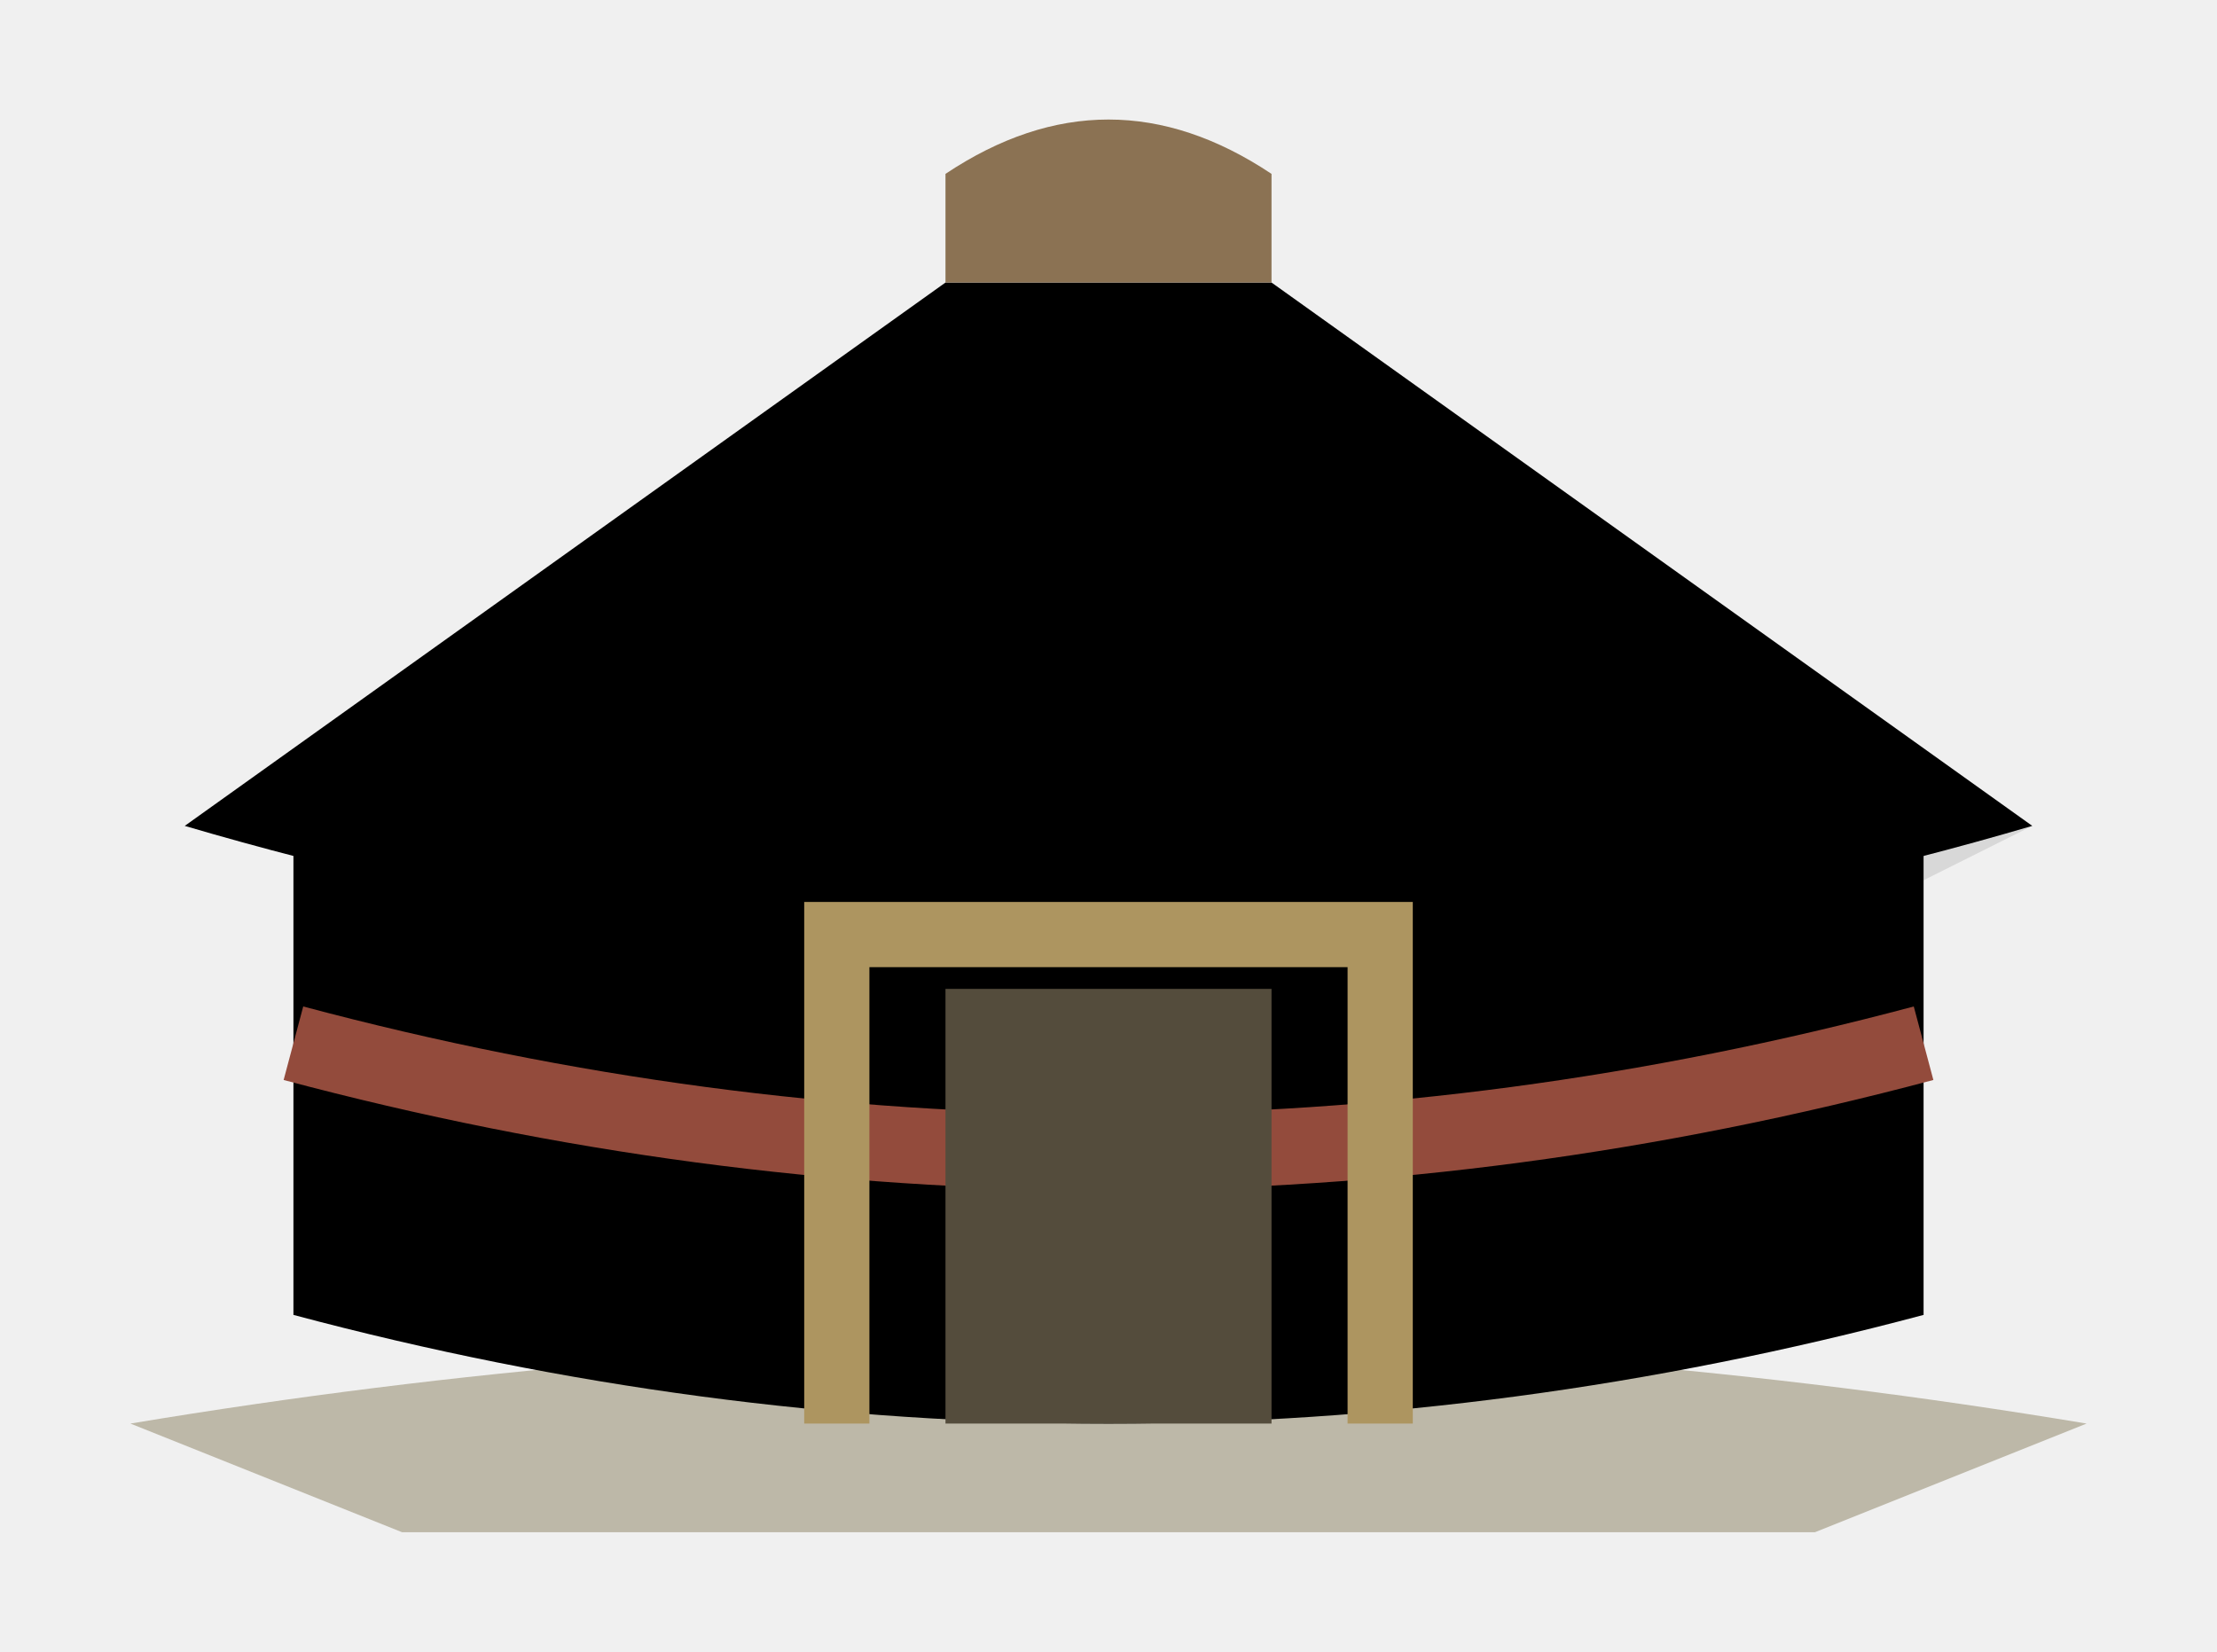
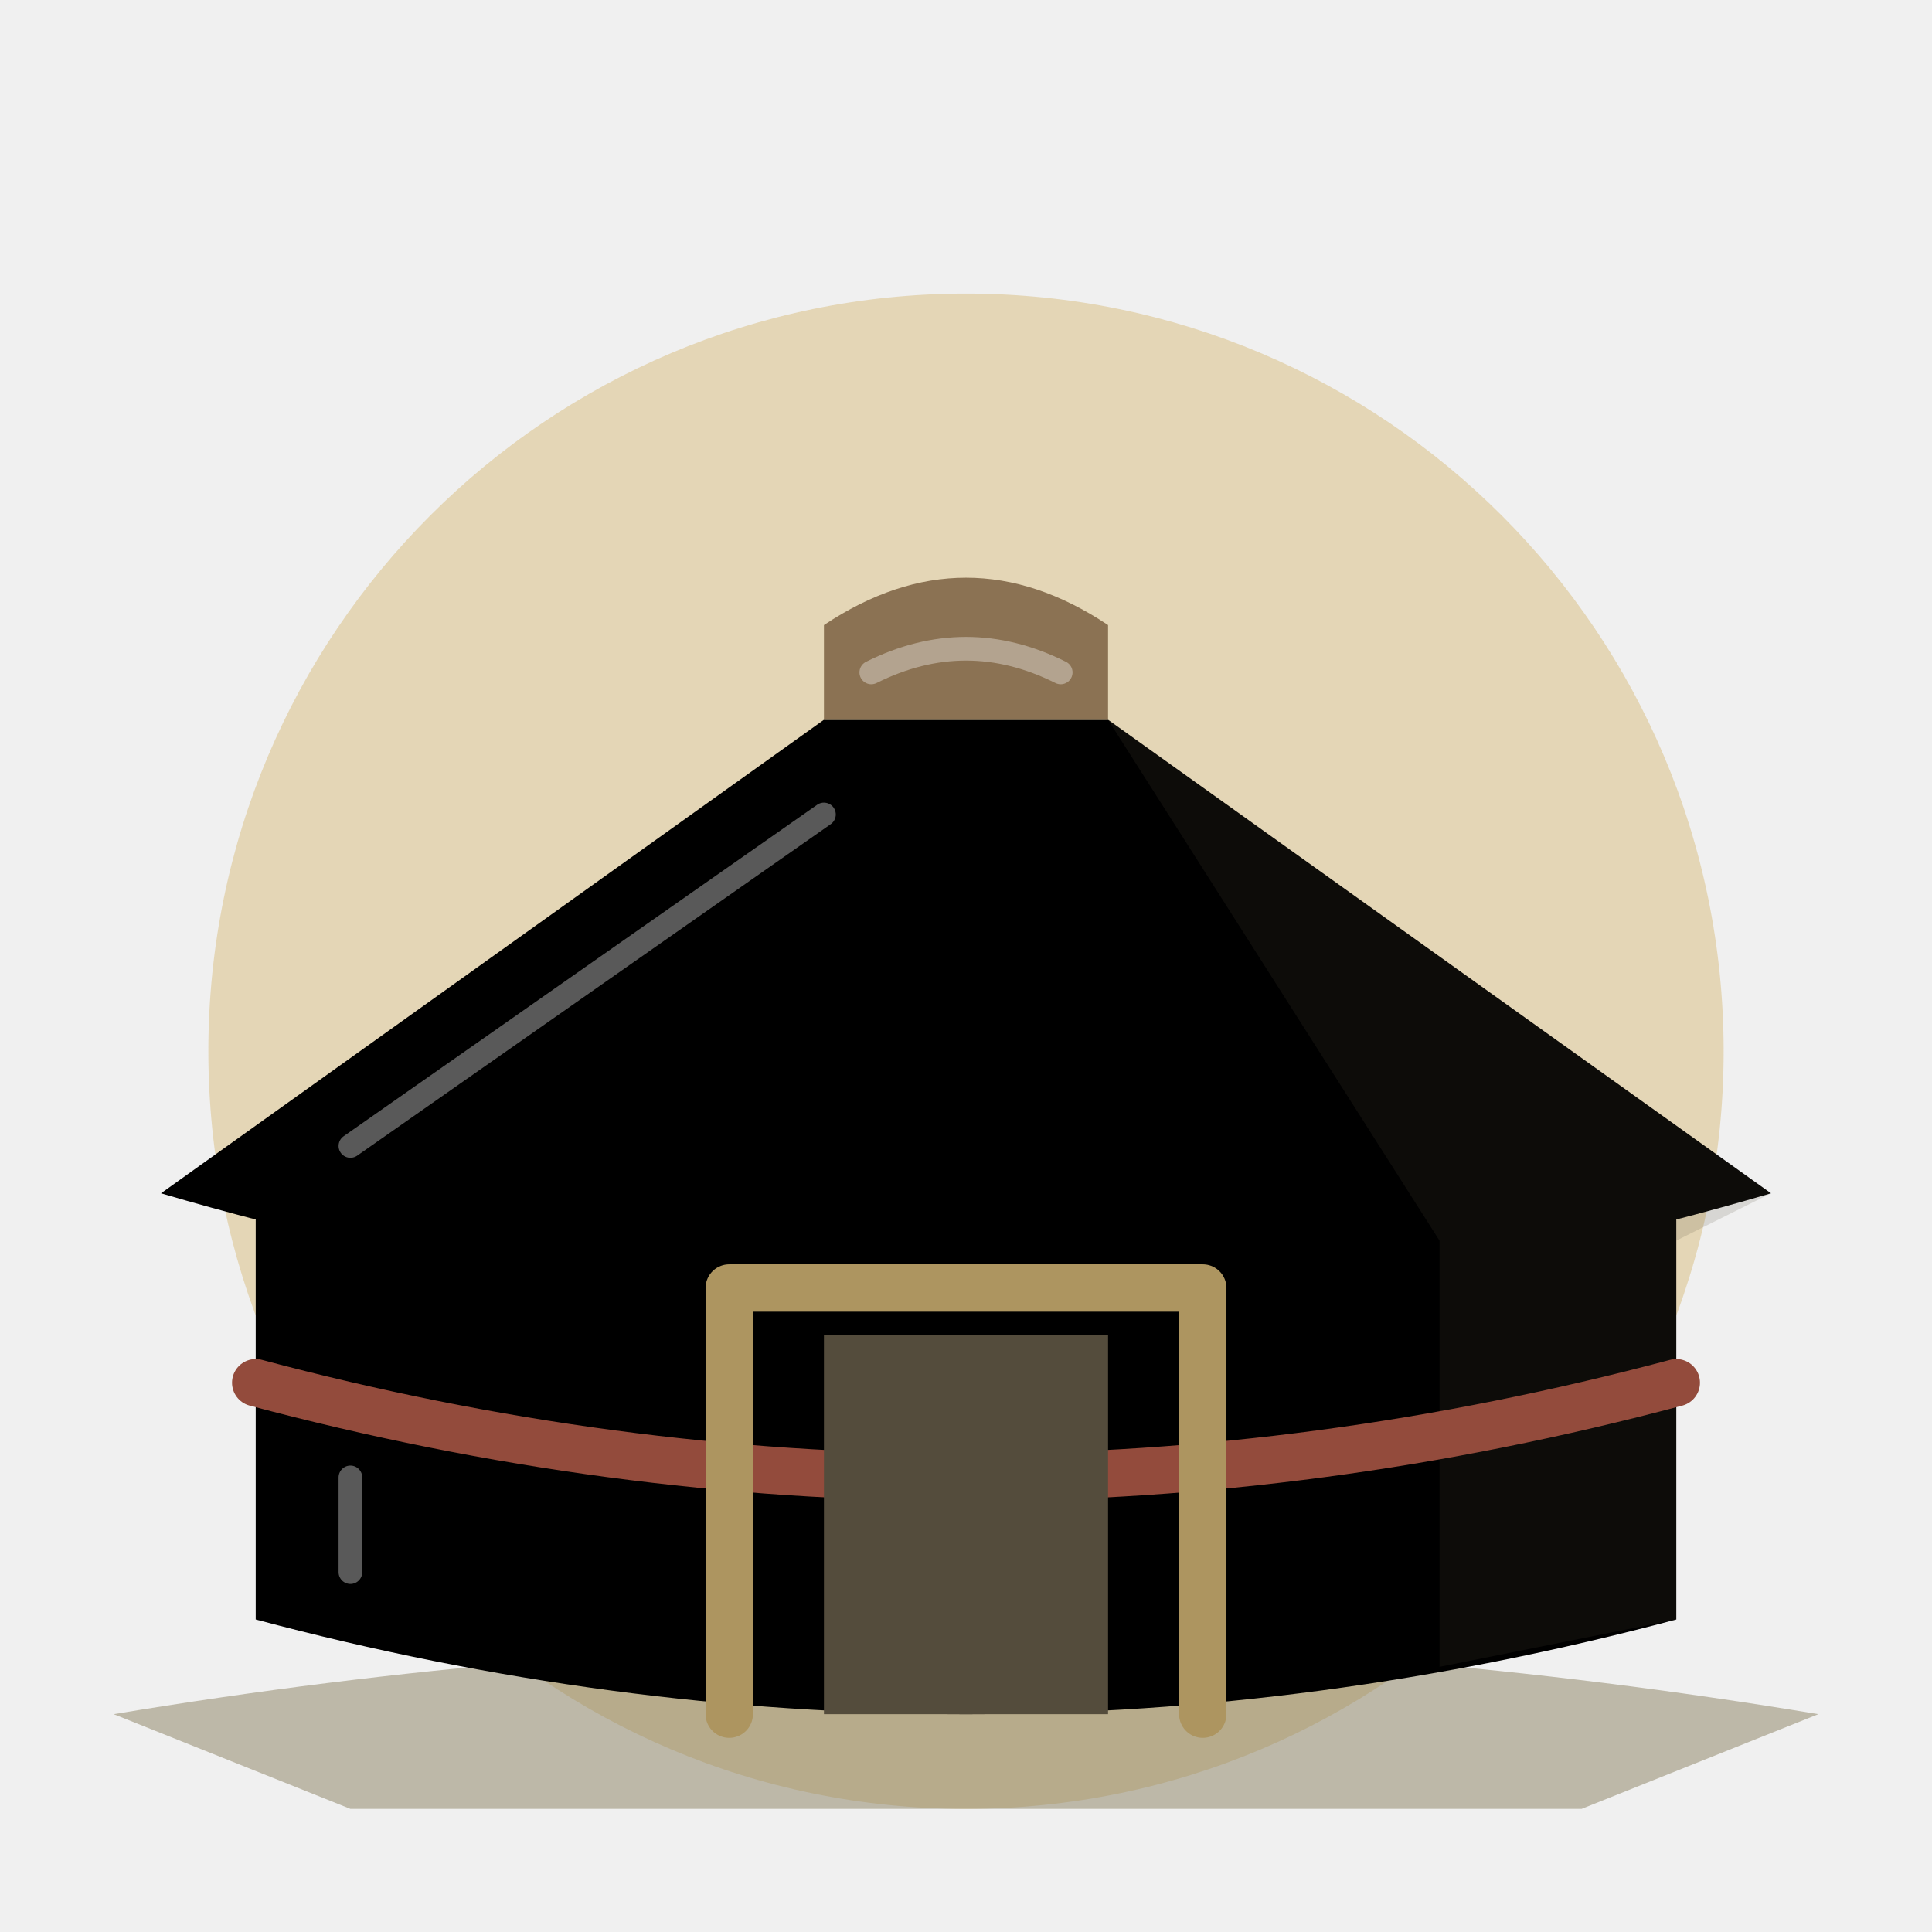
- <svg xmlns="http://www.w3.org/2000/svg" viewBox="-5.1 -7.3 10.2 7.6">
-   <g transform="scale(.25)">
+ <svg xmlns="http://www.w3.org/2000/svg" viewBox="-5.1 -9.8 10.2 10.2">
+   <g transform="scale(.25)" stroke-linecap="round" stroke-linejoin="round">
    <g transform="translate(-20 -38)">
+       <circle cx="20" cy="21" r="16" fill="#e4d6b6" />
      <path d="M2 35Q20 32 38 35L33 37H7Z" fill="#8a8060" stroke="none" opacity=".5" />
      <path d="M5 24Q20 28 35 24V33Q20 37 5 33Z" />
      <path d="M3 24L17 14H23L37 24Q20 29 3 24Z" />
      <path d="M17 14V12Q20 10 23 12V14Z" fill="#8b7253" />
-       <path d="M23 14L37 24L35 25V33L30 34V25Z" fill="black" stroke="none" opacity=".1" />
-       <path d="M5 28Q20 32 35 28" fill="none" stroke="#934b3c" stroke-width="1.4" />
+       <path d="M23 14L37 24L35 25V33L30 34V25Z" fill="#544c3c" stroke="none" opacity=".16" />
+       <path d="M5 28Q20 32 35 28" fill="none" stroke="#934b3c" stroke-width="1" />
      <path d="M17 35V27H23V35Z" fill="#544c3c" />
-       <path d="M15 35V26H25V35" fill="none" stroke="#ad9560" stroke-width="1.2" />
+       <path d="M15 35V26H25V35" fill="none" stroke="#ad9560" stroke-width="1" />
+       <path d="M7 23L17 16M18 13Q20 12 22 13M7 30V32" fill="none" stroke="white" stroke-width=".5" opacity=".35" />
    </g>
  </g>
</svg>
